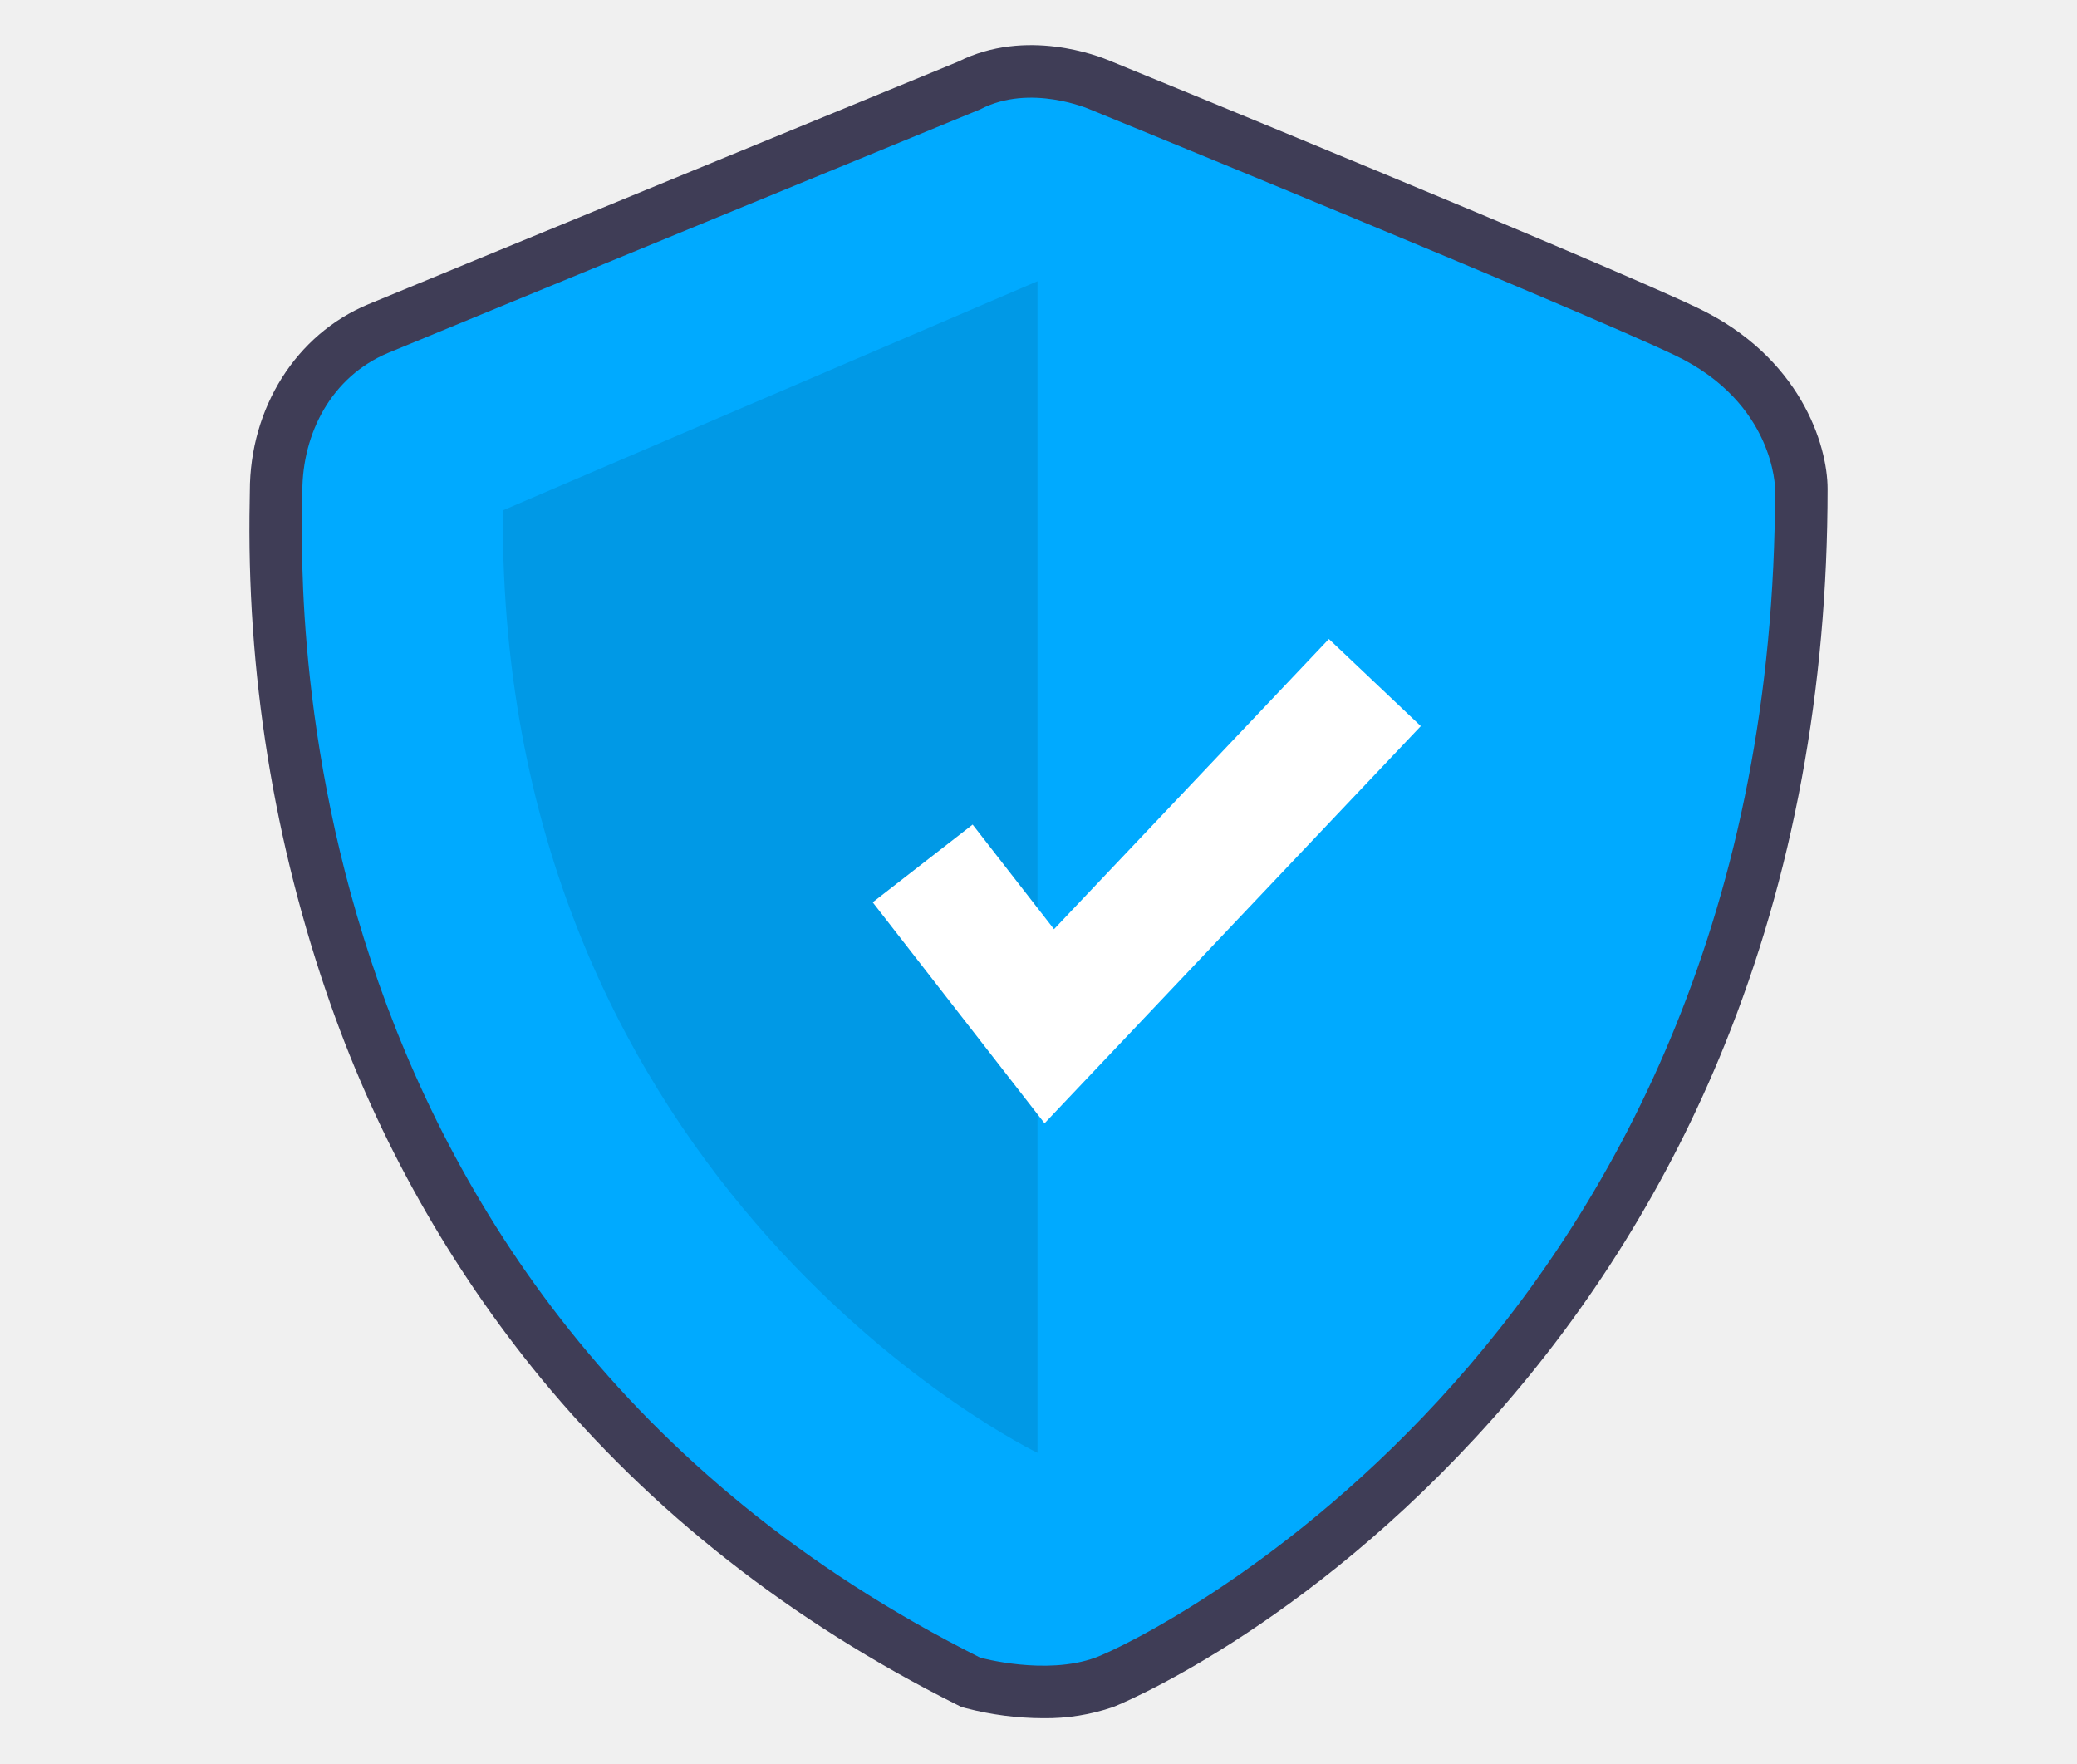
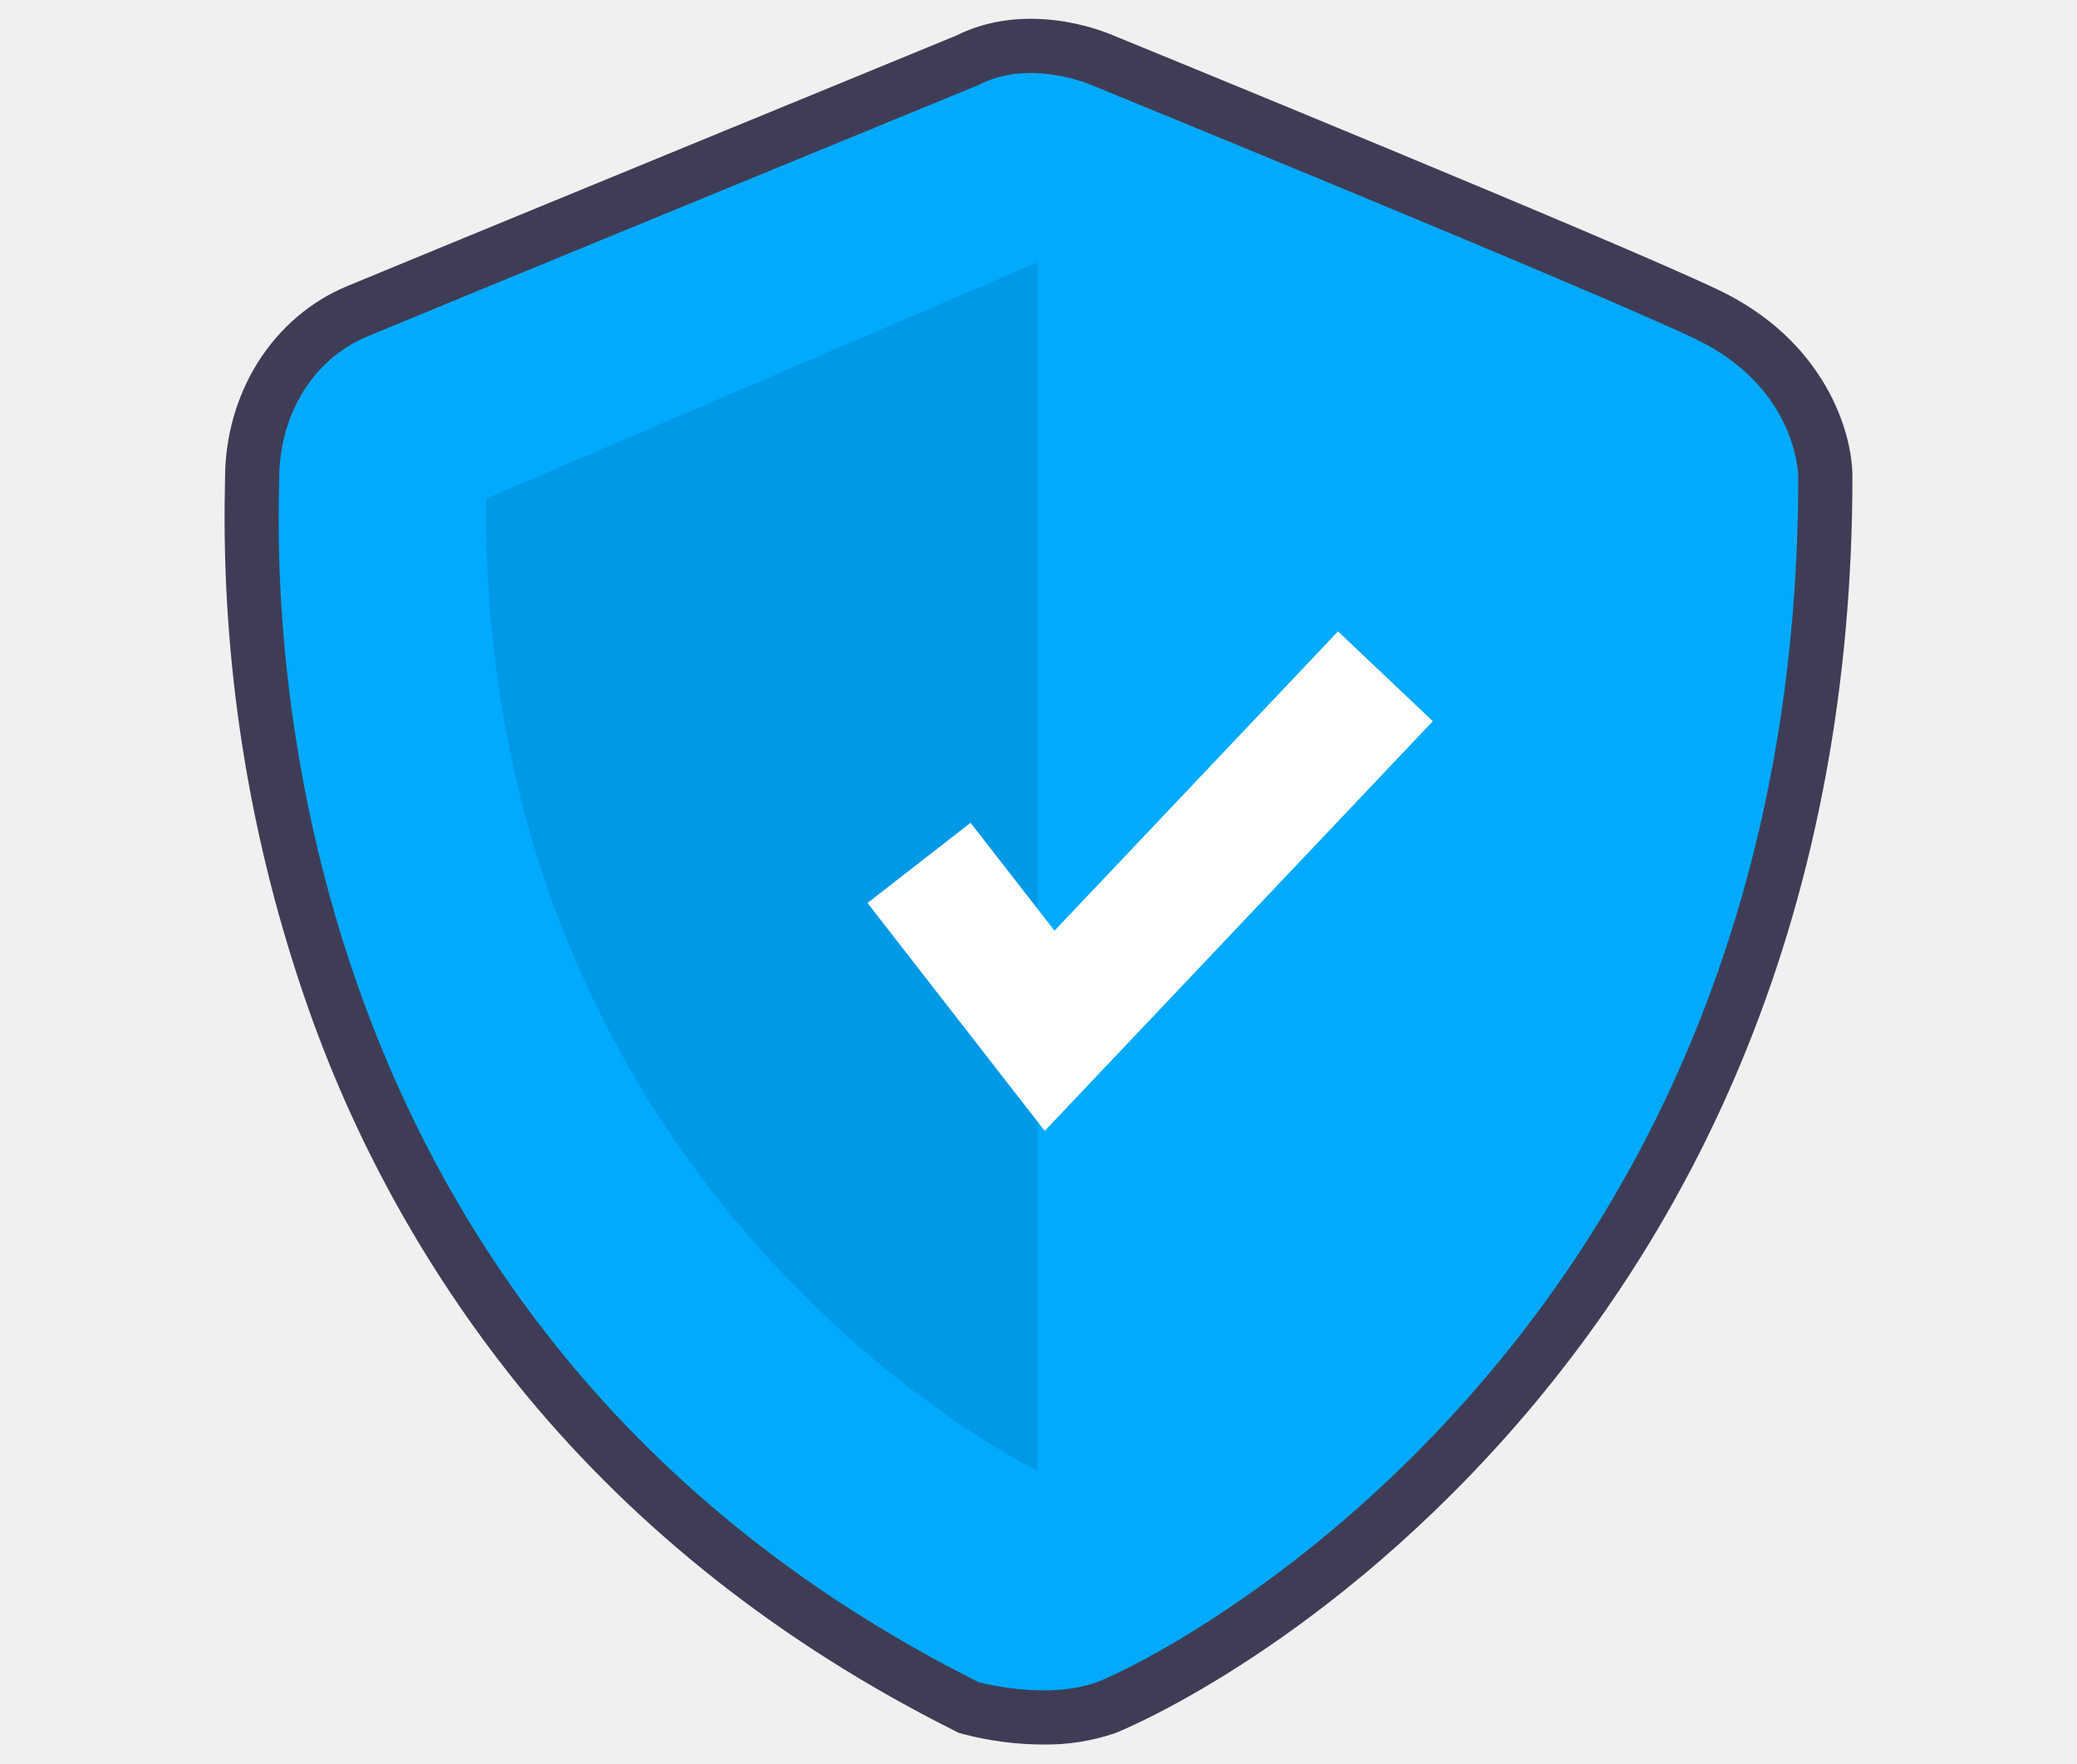
<svg xmlns="http://www.w3.org/2000/svg" data-name="Layer 1" width="655.272" height="556.25" viewBox="0 0 655.272 556.25" version="1.1" id="svg1095">
  <defs id="defs1099" />
-   <g id="g1749" transform="matrix(1.300224,0,0,1.300224,78.69175,14.22853)">
-     <path d="m 383.03,563.919 a 75.19,75.19 0 0 1 -18.64,-2.411 l -1.2,-0.332 -1.113,-0.558 c -40.242,-20.177 -74.192,-46.827 -100.907,-79.211 A 299.865,299.865 0 0 1 210.222,390.937 348.21,348.21 0 0 1 190.531,268.272 c 0.017,-0.876 0.031,-1.553 0.031,-2.019 0,-20.289 11.262,-38.091 28.691,-45.354 13.339,-5.558 134.455,-55.305 143.206,-58.9 16.48,-8.258 34.062,-1.365 36.876,-0.16 6.311,2.58 118.275,48.375 142.471,59.896 24.936,11.874 31.589,33.206 31.589,43.938 0,48.588 -8.415,93.998 -25.011,134.967 a 312.517,312.517 0 0 1 -56.162,90.511 c -45.847,51.594 -91.706,69.884 -92.148,70.045 a 50.11,50.11 0 0 1 -17.043,2.721 z m -10.785,-26.714 c 3.976,0.891 13.129,2.228 19.096,0.052 7.579,-2.764 45.962,-22.668 81.83,-63.032 49.557,-55.769 74.702,-125.875 74.739,-208.372 -0.088,-1.671 -1.275,-13.592 -17.062,-21.109 C 507.123,233.447 390.746,185.86 389.573,185.381 l -0.322,-0.136 c -2.439,-1.022 -10.201,-3.175 -15.551,-0.371 l -1.071,0.499 c -1.297,0.533 -129.863,53.338 -143.575,59.051 -9.592,3.997 -13.009,13.897 -13.009,21.83 0,0.58 -0.015,1.423 -0.036,2.513 -1.096,56.447 11.966,195.346 156.236,268.439 z" transform="translate(-190.4648,-158)" fill="#3f3d56" id="path1061" />
-     <path d="m 367.789,173.586 c 0,0 -129.734,53.284 -143.635,59.076 -13.9,5.792 -20.85,19.692 -20.85,33.592 0,13.9 -10.425,195.278 164.485,282.974 0,0 15.875,4.392 27.919,0 12.044,-4.392 164.945,-78.526 164.945,-283.553 0,0 0,-20.85 -24.325,-32.434 -24.325,-11.583 -141.934,-59.655 -141.934,-59.655 0,0 -14.443,-6.371 -26.605,0 z" transform="translate(-190.4648,-158)" fill="#00aaff" id="path1063" />
-     <path d="m 381.689,215.286 v 284.25 c 0,0 -130.893,-63.007 -129.734,-228.65 z" transform="translate(-190.4648,-158)" opacity="0.1" id="path1065" />
-     <polygon points="192.931,261.581 151.235,207.969 175.483,189.11 195.226,214.494 261.921,144.088 284.224,165.219 " fill="#ffffff" id="polygon1067" />
+   <g id="g1749" transform="matrix(1.341135,0,0,1.341135,70.85891,5.92522)">
+     <path d="m 383.03,563.919 a 75.19,75.19 0 0 1 -18.64,-2.411 l -1.2,-0.332 -1.113,-0.558 c -40.242,-20.177 -74.192,-46.827 -100.907,-79.211 A 299.865,299.865 0 0 1 210.222,390.937 348.21,348.21 0 0 1 190.531,268.272 c 0.017,-0.876 0.031,-1.553 0.031,-2.019 0,-20.289 11.262,-38.091 28.691,-45.354 13.339,-5.558 134.455,-55.305 143.206,-58.9 16.48,-8.258 34.062,-1.365 36.876,-0.16 6.311,2.58 118.275,48.375 142.471,59.896 24.936,11.874 31.589,33.206 31.589,43.938 0,48.588 -8.415,93.998 -25.011,134.967 a 312.517,312.517 0 0 1 -56.162,90.511 c -45.847,51.594 -91.706,69.884 -92.148,70.045 a 50.11,50.11 0 0 1 -17.043,2.721 z m -10.785,-26.714 c 3.976,0.891 13.129,2.228 19.096,0.052 7.579,-2.764 45.962,-22.668 81.83,-63.032 49.557,-55.769 74.702,-125.875 74.739,-208.372 -0.088,-1.671 -1.275,-13.592 -17.062,-21.109 C 507.123,233.447 390.746,185.86 389.573,185.381 l -0.322,-0.136 c -2.439,-1.022 -10.201,-3.175 -15.551,-0.371 l -1.071,0.499 c -1.297,0.533 -129.863,53.338 -143.575,59.051 -9.592,3.997 -13.009,13.897 -13.009,21.83 0,0.58 -0.015,1.423 -0.036,2.513 -1.096,56.447 11.966,195.346 156.236,268.439 z" transform="translate(-190.4648,-158)" id="path1061" style="fill:#3f3d56" />
+     <path d="m 367.789,173.586 c 0,0 -129.734,53.284 -143.635,59.076 -13.9,5.792 -20.85,19.692 -20.85,33.592 0,13.9 -10.425,195.278 164.485,282.974 0,0 15.875,4.392 27.919,0 12.044,-4.392 164.945,-78.526 164.945,-283.553 0,0 0,-20.85 -24.325,-32.434 -24.325,-11.583 -141.934,-59.655 -141.934,-59.655 0,0 -14.443,-6.371 -26.605,0 z" transform="translate(-190.4648,-158)" id="path1063" style="fill:#00aaff" />
+     <path d="m 381.689,215.286 v 284.25 c 0,0 -130.893,-63.007 -129.734,-228.65 z" transform="translate(-190.4648,-158)" id="path1065" style="opacity:0.1" />
+     <polygon points="195.226,214.494 261.921,144.088 284.224,165.219 192.931,261.581 151.235,207.969 175.483,189.11 " id="polygon1067" style="fill:#ffffff" />
  </g>
</svg>
